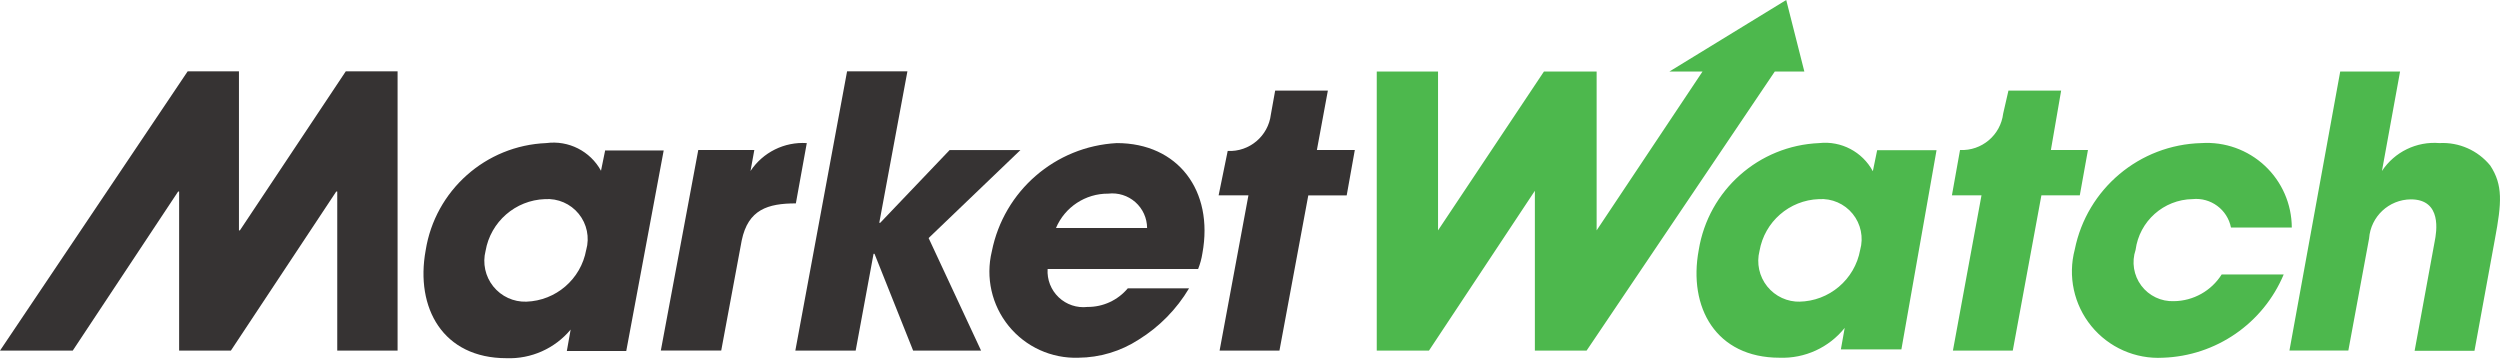
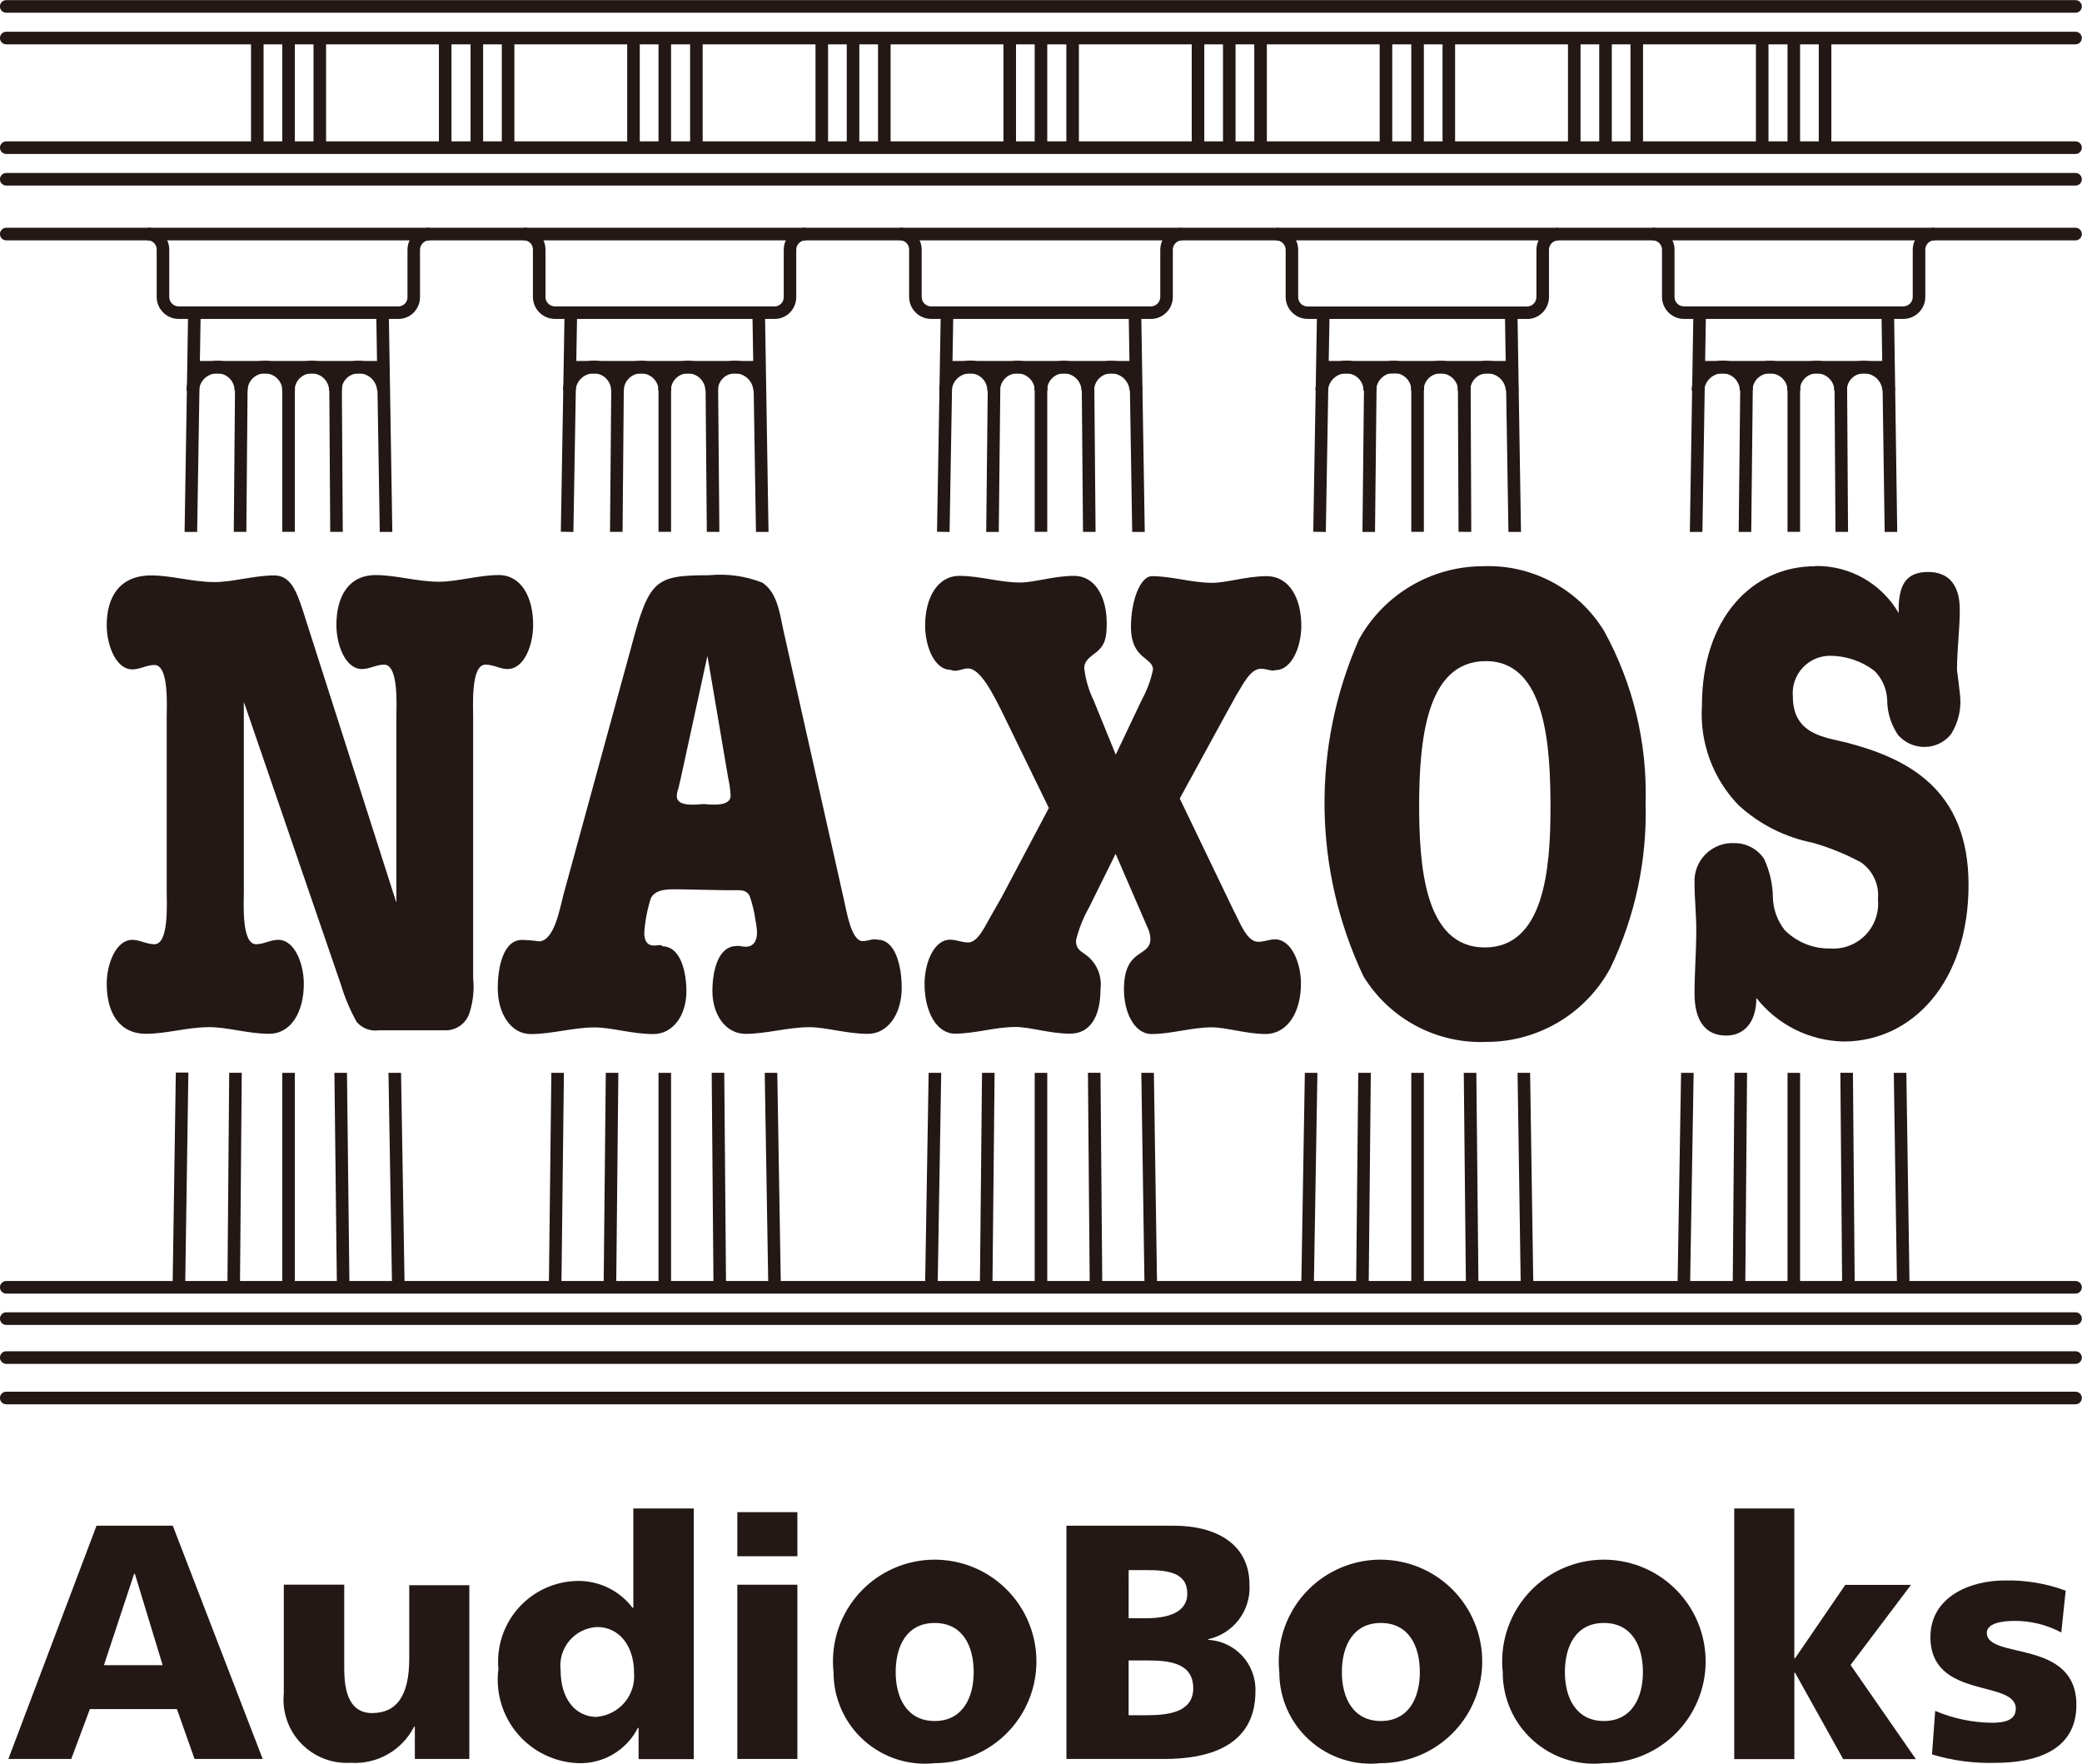
- <svg xmlns="http://www.w3.org/2000/svg" id="marketwatch-logo" width="202.371" height="29" viewBox="0 0 202.371 29">
-   <path id="Path_126876" data-name="Path 126876" d="M30.927,14.667a5.1,5.1,0,0,1-4.845,4.189,3.3,3.3,0,0,1-3.3-4.112,5.058,5.058,0,0,1,4.807-4.189,3.243,3.243,0,0,1,3.34,4.112m1.544-8.108-.347,1.7A4.382,4.382,0,0,0,27.7,6.018a10.309,10.309,0,0,0-9.768,8.687c-.849,4.652,1.39,8.726,6.544,8.726a6.448,6.448,0,0,0,5.193-2.317l-.309,1.737H34.17L37.2,6.617h-4.73ZM40,6.578h4.537l-.309,1.7a5.077,5.077,0,0,1,4.556-2.259L47.9,10.9c-2.278,0-3.861.5-4.382,2.992l-1.66,8.919H36.969Z" transform="translate(16.524 5.564)" fill="#363333" />
-   <path id="Path_126877" data-name="Path 126877" d="M0,0H202.371V28.957H0Z" fill="none" />
-   <path id="Path_126878" data-name="Path 126878" d="M37.539,2.99,33.35,25.6h4.884l1.448-7.838h.077L42.886,25.6h5.5l-4.247-9.112,7.432-7.123H45.84l-5.618,5.888h-.077L42.423,2.99Z" transform="translate(31.031 2.782)" fill="#363333" />
-   <path id="Path_126879" data-name="Path 126879" d="M46.878,12.872a4.556,4.556,0,0,1,4.228-2.78,2.818,2.818,0,0,1,3.147,2.78ZM51.8,6a10.907,10.907,0,0,0-10.116,8.764,6.969,6.969,0,0,0,7.008,8.61,9.092,9.092,0,0,0,4.884-1.467,12.258,12.258,0,0,0,4.073-4.15H52.689a4.208,4.208,0,0,1-3.262,1.506A2.9,2.9,0,0,1,46.2,16.193H58.383a5.792,5.792,0,0,0,.347-1.274C59.658,9.861,56.762,6,51.8,6" transform="translate(38.603 5.583)" fill="#363333" />
-   <path id="Path_126880" data-name="Path 126880" d="M0,0H202.371V28.957H0Z" fill="none" />
-   <path id="Path_126881" data-name="Path 126881" d="M27.992,2.99,19.42,15.866h-.077V2.99h-4.15L0,25.6H5.888L14.421,12.72H14.5V25.6h4.189L27.22,12.72H27.3V25.6h4.884V2.99ZM109.67,9.361H106.6l.888-4.807h-4.266l-.347,1.93A3.359,3.359,0,0,1,99.38,9.438l-.734,3.591h2.413L98.724,25.6h4.845l2.336-12.567h3.108Z" transform="translate(0 2.782)" fill="#363333" />
-   <path id="Path_126882" data-name="Path 126882" d="M135.721,5.791h4.845l-1.467,8.05a5.077,5.077,0,0,1,4.652-2.259,4.961,4.961,0,0,1,4.112,1.815c1.042,1.583.927,3.031.386,5.927l-1.66,9.073h-4.845l1.622-8.842c.154-.772.618-3.417-1.93-3.417a3.417,3.417,0,0,0-3.378,3.166l-1.68,9.073h-4.768ZM115.3,12.143H112.3l.83-4.807h-4.266l-.425,1.853a3.359,3.359,0,0,1-3.494,2.954l-.656,3.668h2.394L104.37,28.378h4.845l2.317-12.567h3.108ZM91.919,24.42a5.1,5.1,0,0,0,4.942-4.189,3.243,3.243,0,0,0-3.34-4.112,5.058,5.058,0,0,0-4.807,4.189,3.3,3.3,0,0,0,3.3,4.112m8.185,3.861H95.3l.309-1.737a6.448,6.448,0,0,1-5.27,2.413c-5.154,0-7.413-4.073-6.544-8.726a10.309,10.309,0,0,1,9.749-8.648,4.382,4.382,0,0,1,4.344,2.278l.348-1.7h4.807ZM90.876,0,81.417,5.791H84.1L75.529,18.648V5.791H71.263L62.691,18.648V5.791H57.73V28.378h4.228l8.571-12.934V28.378h4.189L89.949,5.791h2.394Zm40.269,22.22a11,11,0,0,1-9.768,6.737,6.988,6.988,0,0,1-7.143-8.764,10.733,10.733,0,0,1,10.251-8.61,6.872,6.872,0,0,1,7.316,6.834h-4.923a2.876,2.876,0,0,0-3.108-2.3,4.73,4.73,0,0,0-4.614,4.112,3.147,3.147,0,0,0,3.108,4.15,4.633,4.633,0,0,0,3.861-2.162h5.019Z" transform="translate(53.716)" fill="#4db84d" />
+ <svg xmlns="http://www.w3.org/2000/svg" width="47.236" height="40" viewBox="0 0 47.236 40">
+   <g id="naxos-audiobooks-vector-logo" transform="translate(-23.711 -70.311)">
+     <path id="Line_346" data-name="Line 346" d="M-1.5,4.783l-.285,0,.072-4.806.285,0Z" transform="translate(29.413 94.666)" fill="#231815" />
+     <path id="Line_347" data-name="Line 347" d="M-1.5,4.957l-.285,0,.08-4.981.285,0Z" transform="translate(29.684 77.421)" fill="#231815" />
+     <path id="Line_348" data-name="Line 348" d="M45.3-1.5H-1.647a.143.143,0,0,1-.143-.143.143.143,0,0,1,.143-.143H45.3a.143.143,0,0,1,.143.143A.143.143,0,0,1,45.3-1.5Z" transform="translate(25.5 77.264)" fill="#231815" />
+     <path id="Line_349" data-name="Line 349" d="M45.3-1.5H-1.647a.143.143,0,0,1-.143-.143.143.143,0,0,1,.143-.143H45.3a.143.143,0,0,1,.143.143A.143.143,0,0,1,45.3-1.5Z" transform="translate(25.5 101.158)" fill="#231815" />
+     <path id="Path_126987" data-name="Path 126987" d="M285.59,137.181h-4.981a.5.5,0,0,1-.5-.5v-1.068a.208.208,0,0,0-.208-.216v-.285a.486.486,0,0,1,.352.148.5.5,0,0,1,.141.353v1.068a.214.214,0,0,0,.216.216h4.981a.214.214,0,0,0,.216-.216v-1.068a.5.5,0,0,1,.493-.5v.285a.212.212,0,0,0-.208.216v1.068a.5.5,0,0,1-.5.5Z" transform="translate(-235.772 -59.635)" fill="#231815" />
+     <path id="Line_350" data-name="Line 350" d="M4.264-1.5H0v-.285H4.264Z" transform="translate(45.197 80.285)" fill="#231815" />
+     <path id="Line_351" data-name="Line 351" d="M-1.5,4.955l-.285-.005L-1.7-.031l.285.005Z" transform="translate(46.755 77.424)" fill="#231815" />
+     <path id="Line_352" data-name="Line 352" d="M-1.5,4.773l-.285,0,.08-4.8.285,0Z" transform="translate(46.485 94.677)" fill="#231815" />
+     <path id="Line_353" data-name="Line 353" d="M-1.5,3.738h-.285V0H-1.5Z" transform="translate(48.971 78.638)" fill="#231815" />
+     <path id="Line_354" data-name="Line 354" d="M-1.5,4.8h-.285V0H-1.5Z" transform="translate(48.971 94.65)" fill="#231815" />
+     <path id="Line_355" data-name="Line 355" d="M-1.709,4.957l-.08-4.981.285,0,.08,4.981Z" transform="translate(51.107 77.421)" fill="#231815" />
+     <path id="Line_356" data-name="Line 356" d="M-1.717,4.775l-.072-4.8.285,0,.072,4.8Z" transform="translate(51.394 94.674)" fill="#231815" />
+     <path id="Line_357" data-name="Line 357" d="M-1.5,3.722l-.285,0,.04-3.738.285,0Z" transform="translate(47.871 78.656)" fill="#231815" />
+     <path id="Line_358" data-name="Line 358" d="M-1.5,4.783l-.285,0,.048-4.8.285,0Z" transform="translate(47.728 94.666)" fill="#231815" />
+     <path id="Line_359" data-name="Line 359" d="M-1.757,3.725-1.789-.013l.285,0,.032,3.738Z" transform="translate(50.039 78.652)" fill="#231815" />
+     <path id="Line_360" data-name="Line 360" d="M-1.749,4.785l-.04-4.8.285,0,.04,4.8Z" transform="translate(50.183 94.663)" fill="#231815" />
+     <path id="Path_126988" data-name="Path 126988" d="M306.172,173.687h-.285a.4.4,0,0,0-.4-.391.392.392,0,0,0-.391.391h-.285a.679.679,0,0,1,1.158-.479A.666.666,0,0,1,306.172,173.687Z" transform="translate(-258.697 -94.515)" fill="#231815" />
+     <path id="Path_126989" data-name="Path 126989" d="M319.564,173.687h-.285a.406.406,0,0,0-.4-.391.383.383,0,0,0-.383.391h-.285a.678.678,0,0,1,.193-.477.66.66,0,0,1,.475-.2.694.694,0,0,1,.478.2A.666.666,0,0,1,319.564,173.687Z" transform="translate(-271.029 -94.515)" fill="#231815" />
+     <path id="Path_126990" data-name="Path 126990" d="M292.488,173.687H292.2a.392.392,0,0,0-.392-.391.415.415,0,0,0-.416.391h-.285a.658.658,0,0,1,.213-.481.719.719,0,0,1,.488-.2A.677.677,0,0,1,292.488,173.687Z" transform="translate(-246.088 -94.515)" fill="#231815" />
+     <path id="Path_126991" data-name="Path 126991" d="M332.988,173.687H332.7a.42.42,0,0,0-.415-.391.392.392,0,0,0-.391.391h-.285a.677.677,0,0,1,.677-.677.72.72,0,0,1,.484.195A.657.657,0,0,1,332.988,173.687Z" transform="translate(-283.361 -94.515)" fill="#231815" />
+     <path id="Path_126992" data-name="Path 126992" d="M178.49,137.181h-4.981a.5.5,0,0,1-.5-.5v-1.068a.208.208,0,0,0-.208-.216v-.285a.486.486,0,0,1,.352.148.5.5,0,0,1,.141.353v1.068a.214.214,0,0,0,.216.216h4.981a.207.207,0,0,0,.208-.216v-1.068a.5.5,0,0,1,.5-.5v.285a.214.214,0,0,0-.216.216v1.068a.5.5,0,0,1-.141.353A.486.486,0,0,1,178.49,137.181Z" transform="translate(-137.207 -59.635)" fill="#231815" />
+     <path id="Line_361" data-name="Line 361" d="M4.264-1.5H0v-.285H4.264Z" transform="translate(36.661 80.285)" fill="#231815" />
+     <path id="Line_362" data-name="Line 362" d="M-1.5,4.955l-.285-.005L-1.7-.031l.285.005Z" transform="translate(38.22 77.424)" fill="#231815" />
+     <path id="Line_363" data-name="Line 363" d="M-1.5,4.78l-.285,0,.056-4.8.285,0Z" transform="translate(37.949 94.669)" fill="#231815" />
+     <path id="Line_364" data-name="Line 364" d="M-1.5,3.738h-.285V0H-1.5Z" transform="translate(40.436 78.638)" fill="#231815" />
+     <path id="Line_365" data-name="Line 365" d="M-1.5,4.8h-.285V0H-1.5Z" transform="translate(40.436 94.65)" fill="#231815" />
+     <path id="Line_366" data-name="Line 366" d="M-1.709,4.957l-.08-4.981.285,0,.08,4.981Z" transform="translate(42.571 77.421)" fill="#231815" />
+     <path id="Line_367" data-name="Line 367" d="M-1.709,4.773l-.08-4.8.285,0,.08,4.8Z" transform="translate(42.85 94.677)" fill="#231815" />
+     <path id="Line_368" data-name="Line 368" d="M-1.5,3.725l-.285,0,.032-3.738.285,0Z" transform="translate(39.336 78.652)" fill="#231815" />
+     <path id="Line_369" data-name="Line 369" d="M-1.5,4.783l-.285,0,.048-4.8.285,0Z" transform="translate(39.192 94.666)" fill="#231815" />
+     <path id="Line_370" data-name="Line 370" d="M-1.757,3.725-1.789-.013l.285,0,.032,3.738Z" transform="translate(41.504 78.652)" fill="#231815" />
+     <path id="Line_371" data-name="Line 371" d="M-1.749,4.785l-.04-4.8.285,0,.04,4.8Z" transform="translate(41.647 94.663)" fill="#231815" />
+     <path id="Path_126993" data-name="Path 126993" d="M199.072,173.687h-.285a.4.4,0,0,0-.4-.391.392.392,0,0,0-.391.391h-.285a.677.677,0,0,1,.677-.677.684.684,0,0,1,.481.2A.668.668,0,0,1,199.072,173.687Z" transform="translate(-160.132 -94.515)" fill="#231815" />
+     <path id="Path_126994" data-name="Path 126994" d="M212.464,173.687h-.285a.4.4,0,0,0-.4-.391.388.388,0,0,0-.383.391h-.285a.676.676,0,0,1,.2-.478.66.66,0,0,1,.472-.2.684.684,0,0,1,.481.2A.667.667,0,0,1,212.464,173.687Z" transform="translate(-172.464 -94.515)" fill="#231815" />
+     <path id="Path_126995" data-name="Path 126995" d="M185.388,173.687H185.1a.392.392,0,0,0-.391-.391.414.414,0,0,0-.415.391h-.285a.658.658,0,0,1,.213-.481.718.718,0,0,1,.487-.2A.677.677,0,0,1,185.388,173.687Z" transform="translate(-147.524 -94.515)" fill="#231815" />
+     <path id="Path_126996" data-name="Path 126996" d="M225.888,173.687H225.6a.419.419,0,0,0-.423-.391.388.388,0,0,0-.383.391h-.285a.676.676,0,0,1,.2-.478.661.661,0,0,1,.472-.2.732.732,0,0,1,.49.194A.654.654,0,0,1,225.888,173.687Z" transform="translate(-184.796 -94.515)" fill="#231815" />
+     <path id="Path_126997" data-name="Path 126997" d="M71.391,137.181H66.409a.5.5,0,0,1-.5-.5v-1.068a.208.208,0,0,0-.208-.216v-.285a.486.486,0,0,1,.352.148.5.5,0,0,1,.141.353v1.068a.214.214,0,0,0,.216.216h4.981a.207.207,0,0,0,.208-.216v-1.068a.5.5,0,0,1,.5-.5v.285a.214.214,0,0,0-.216.216v1.068a.5.5,0,0,1-.141.353A.486.486,0,0,1,71.391,137.181Z" transform="translate(-38.643 -59.635)" fill="#231815" />
+     <path id="Line_372" data-name="Line 372" d="M4.272-1.5H0v-.285H4.272Z" transform="translate(28.117 80.285)" fill="#231815" />
+     <path id="Line_373" data-name="Line 373" d="M-1.5,3.738h-.285V0H-1.5Z" transform="translate(31.9 78.638)" fill="#231815" />
+     <path id="Line_374" data-name="Line 374" d="M-1.5,4.8h-.285V0H-1.5Z" transform="translate(31.9 94.65)" fill="#231815" />
+     <path id="Line_375" data-name="Line 375" d="M-1.709,4.957l-.08-4.981.285,0,.08,4.981Z" transform="translate(34.036 77.421)" fill="#231815" />
+     <path id="Line_376" data-name="Line 376" d="M-1.709,4.773l-.08-4.8.285,0,.08,4.8Z" transform="translate(34.314 94.677)" fill="#231815" />
+     <path id="Line_377" data-name="Line 377" d="M-1.5,3.725l-.285,0,.032-3.738.285,0Z" transform="translate(30.8 78.652)" fill="#231815" />
+     <path id="Line_378" data-name="Line 378" d="M-1.5,4.785l-.285,0,.04-4.8.285,0Z" transform="translate(30.656 94.663)" fill="#231815" />
+     <path id="Line_379" data-name="Line 379" d="M-1.765,3.728-1.789-.01l.285,0,.024,3.738Z" transform="translate(32.968 78.649)" fill="#231815" />
+     <path id="Line_380" data-name="Line 380" d="M-1.733,4.78l-.056-4.8.285,0,.056,4.8Z" transform="translate(33.087 94.669)" fill="#231815" />
+     <path id="Path_126998" data-name="Path 126998" d="M91.972,173.687h-.285a.4.4,0,0,0-.4-.391.392.392,0,0,0-.391.391h-.285a.679.679,0,0,1,1.158-.479A.667.667,0,0,1,91.972,173.687Z" transform="translate(-61.568 -94.515)" fill="#231815" />
+     <path id="Path_126999" data-name="Path 126999" d="M105.364,173.687h-.285a.4.4,0,0,0-.4-.391.388.388,0,0,0-.383.391h-.285a.675.675,0,0,1,.2-.478.661.661,0,0,1,.472-.2.684.684,0,0,1,.481.2A.667.667,0,0,1,105.364,173.687Z" transform="translate(-73.9 -94.515)" fill="#231815" />
+     <path id="Path_127000" data-name="Path 127000" d="M78.188,173.687H77.9a.388.388,0,0,0-.383-.391.414.414,0,0,0-.423.391h-.285a.655.655,0,0,1,.215-.482.721.721,0,0,1,.494-.195.661.661,0,0,1,.472.2A.676.676,0,0,1,78.188,173.687Z" transform="translate(-48.868 -94.515)" fill="#231815" />
+     <path id="Path_127001" data-name="Path 127001" d="M118.788,173.687H118.5a.419.419,0,0,0-.423-.391.383.383,0,0,0-.383.391h-.285a.677.677,0,0,1,.193-.477.66.66,0,0,1,.475-.2.732.732,0,0,1,.49.194A.654.654,0,0,1,118.788,173.687Z" transform="translate(-86.232 -94.515)" fill="#231815" />
+     <path id="Path_127002" data-name="Path 127002" d="M392.69,137.181h-4.981a.5.5,0,0,1-.493-.5v-1.068A.214.214,0,0,0,387,135.4v-.285a.5.5,0,0,1,.5.5v1.068a.212.212,0,0,0,.208.216h4.981a.214.214,0,0,0,.216-.216v-1.068a.5.5,0,0,1,.493-.5v.285a.212.212,0,0,0-.208.216v1.068a.5.5,0,0,1-.5.5Z" transform="translate(-334.336 -59.635)" fill="#231815" />
+     <path id="Line_381" data-name="Line 381" d="M4.264-1.5H0v-.285H4.264Z" transform="translate(53.732 80.285)" fill="#231815" />
+     <path id="Line_382" data-name="Line 382" d="M-1.5,4.955l-.285-.005L-1.7-.031l.285.005Z" transform="translate(55.291 77.424)" fill="#231815" />
+     <path id="Line_383" data-name="Line 383" d="M-1.5,4.773l-.285,0,.08-4.8.285,0Z" transform="translate(55.02 94.677)" fill="#231815" />
+     <path id="Line_384" data-name="Line 384" d="M-1.5,3.738h-.285V0H-1.5Z" transform="translate(57.515 78.638)" fill="#231815" />
+     <path id="Line_385" data-name="Line 385" d="M-1.5,4.8h-.285V0H-1.5Z" transform="translate(57.515 94.65)" fill="#231815" />
+     <path id="Line_386" data-name="Line 386" d="M-1.709,4.957l-.08-4.981.285,0,.08,4.981Z" transform="translate(59.643 77.421)" fill="#231815" />
+     <path id="Line_387" data-name="Line 387" d="M-1.717,4.775l-.072-4.8.285,0,.072,4.8Z" transform="translate(59.93 94.674)" fill="#231815" />
+     <path id="Line_388" data-name="Line 388" d="M-1.5,3.722l-.285,0,.04-3.738.285,0Z" transform="translate(56.407 78.656)" fill="#231815" />
+     <path id="Line_389" data-name="Line 389" d="M-1.5,4.783l-.285,0,.048-4.8.285,0Z" transform="translate(56.264 94.666)" fill="#231815" />
+     <path id="Line_390" data-name="Line 390" d="M-1.773,3.731-1.789-.006H-1.5l.016,3.738Z" transform="translate(58.575 78.645)" fill="#231815" />
+     <path id="Line_391" data-name="Line 391" d="M-1.741,4.783l-.048-4.8.285,0,.048,4.8Z" transform="translate(58.71 94.666)" fill="#231815" />
+     <path id="Path_127003" data-name="Path 127003" d="M413.28,173.687h-.285a.4.4,0,0,0-.8,0h-.285a.668.668,0,0,1,.2-.479.686.686,0,0,1,.963,0A.668.668,0,0,1,413.28,173.687Z" transform="translate(-357.261 -94.515)" fill="#231815" />
+     <path id="Path_127004" data-name="Path 127004" d="M426.764,173.687h-.285a.4.4,0,0,0-.4-.391.383.383,0,0,0-.383.391h-.285a.678.678,0,0,1,.193-.477.661.661,0,0,1,.476-.2.684.684,0,0,1,.481.2A.668.668,0,0,1,426.764,173.687Z" transform="translate(-369.685 -94.515)" fill="#231815" />
+     <path id="Path_127005" data-name="Path 127005" d="M399.588,173.687H399.3a.392.392,0,0,0-.391-.391.415.415,0,0,0-.416.391h-.285a.657.657,0,0,1,.213-.481.717.717,0,0,1,.487-.2A.677.677,0,0,1,399.588,173.687Z" transform="translate(-344.653 -94.515)" fill="#231815" />
+     <path id="Path_127006" data-name="Path 127006" d="M440.088,173.687H439.8a.419.419,0,0,0-.423-.391.383.383,0,0,0-.383.391h-.285a.676.676,0,0,1,.193-.477.659.659,0,0,1,.475-.2.732.732,0,0,1,.49.194A.654.654,0,0,1,440.088,173.687Z" transform="translate(-381.925 -94.515)" fill="#231815" />
+     <path id="Path_127007" data-name="Path 127007" d="M499.791,137.181h-4.981a.5.5,0,0,1-.493-.5v-1.068a.214.214,0,0,0-.216-.216v-.285a.5.5,0,0,1,.5.5v1.068a.212.212,0,0,0,.208.216h4.981a.214.214,0,0,0,.216-.216v-1.068a.5.5,0,0,1,.493-.5v.285a.212.212,0,0,0-.208.216v1.068a.5.5,0,0,1-.5.5Z" transform="translate(-432.899 -59.635)" fill="#231815" />
+     <path id="Line_392" data-name="Line 392" d="M4.272-1.5H0v-.285H4.272Z" transform="translate(62.268 80.285)" fill="#231815" />
+     <path id="Line_393" data-name="Line 393" d="M-1.5,4.957l-.285,0,.08-4.981.285,0Z" transform="translate(63.835 77.421)" fill="#231815" />
+     <path id="Line_394" data-name="Line 394" d="M-1.5,4.773l-.285,0,.08-4.8.285,0Z" transform="translate(63.556 94.677)" fill="#231815" />
+     <path id="Line_395" data-name="Line 395" d="M-1.5,3.738h-.285V0H-1.5Z" transform="translate(66.051 78.638)" fill="#231815" />
+     <path id="Line_396" data-name="Line 396" d="M-1.5,4.8h-.285V0H-1.5Z" transform="translate(66.051 94.65)" fill="#231815" />
+     <path id="Line_397" data-name="Line 397" d="M-1.717,4.96-1.789-.022l.285,0,.072,4.981Z" transform="translate(68.187 77.419)" fill="#231815" />
+     <path id="Line_398" data-name="Line 398" d="M-1.717,4.775l-.072-4.8.285,0,.072,4.8Z" transform="translate(68.466 94.674)" fill="#231815" />
+     <path id="Line_399" data-name="Line 399" d="M-1.5,3.722l-.285,0,.04-3.738.285,0Z" transform="translate(64.943 78.656)" fill="#231815" />
+     <path id="Line_400" data-name="Line 400" d="M-1.5,4.785l-.285,0,.04-4.8.285,0Z" transform="translate(64.808 94.663)" fill="#231815" />
+     <path id="Line_401" data-name="Line 401" d="M-1.765,3.728-1.789-.01l.285,0,.024,3.738Z" transform="translate(67.119 78.649)" fill="#231815" />
+     <path id="Line_402" data-name="Line 402" d="M-1.749,4.785l-.04-4.8.285,0,.04,4.8Z" transform="translate(67.254 94.663)" fill="#231815" />
+     <path id="Path_127008" data-name="Path 127008" d="M520.38,173.687h-.285a.4.4,0,0,0-.4-.391.392.392,0,0,0-.4.391h-.285a.668.668,0,0,1,.2-.479.689.689,0,0,1,.966,0A.666.666,0,0,1,520.38,173.687Z" transform="translate(-455.825 -94.515)" fill="#231815" />
+     <path id="Path_127009" data-name="Path 127009" d="M533.864,173.687h-.285a.4.4,0,0,0-.4-.391.383.383,0,0,0-.383.391h-.286a.679.679,0,0,1,.194-.477.659.659,0,0,1,.475-.2.682.682,0,0,1,.481.2A.666.666,0,0,1,533.864,173.687Z" transform="translate(-468.249 -94.515)" fill="#231815" />
+     <path id="Path_127010" data-name="Path 127010" d="M506.688,173.687H506.4a.392.392,0,0,0-.391-.391.414.414,0,0,0-.416.391h-.285a.658.658,0,0,1,.213-.481.719.719,0,0,1,.488-.2A.677.677,0,0,1,506.688,173.687Z" transform="translate(-443.217 -94.515)" fill="#231815" />
+     <path id="Path_127011" data-name="Path 127011" d="M547.288,173.687H547a.419.419,0,0,0-.423-.391.383.383,0,0,0-.384.391h-.285a.682.682,0,0,1,.193-.477.662.662,0,0,1,.476-.2.732.732,0,0,1,.49.194A.654.654,0,0,1,547.288,173.687Z" transform="translate(-480.581 -94.515)" fill="#231815" />
+     <path id="Line_403" data-name="Line 403" d="M45.3-1.5H-1.647a.143.143,0,0,1-.143-.143.143.143,0,0,1,.143-.143H45.3a.143.143,0,0,1,.143.143A.143.143,0,0,1,45.3-1.5Z" transform="translate(25.5 76.021)" fill="#231815" />
+     <path id="Line_404" data-name="Line 404" d="M45.3-1.5H-1.647a.143.143,0,0,1-.143-.143.143.143,0,0,1,.143-.143H45.3a.143.143,0,0,1,.143.143A.143.143,0,0,1,45.3-1.5Z" transform="translate(25.5 75.304)" fill="#231815" />
+     <path id="Line_405" data-name="Line 405" d="M45.3-1.5H-1.647a.143.143,0,0,1-.143-.143.143.143,0,0,1,.143-.143H45.3a.143.143,0,0,1,.143.143A.143.143,0,0,1,45.3-1.5Z" transform="translate(25.5 72.817)" fill="#231815" />
+     <path id="Line_406" data-name="Line 406" d="M45.3-1.5H-1.647a.143.143,0,0,1-.143-.143.143.143,0,0,1,.143-.143H45.3a.143.143,0,0,1,.143.143A.143.143,0,0,1,45.3-1.5Z" transform="translate(25.5 72.1)" fill="#231815" />
+     <path id="Line_407" data-name="Line 407" d="M45.3-1.5H-1.647a.143.143,0,0,1-.143-.143.143.143,0,0,1,.143-.143H45.3a.143.143,0,0,1,.143.143A.143.143,0,0,1,45.3-1.5Z" transform="translate(25.5 101.868)" fill="#231815" />
+     <path id="Line_408" data-name="Line 408" d="M45.3-1.5H-1.647a.143.143,0,0,1-.143-.143.143.143,0,0,1,.143-.143H45.3a.143.143,0,0,1,.143.143A.143.143,0,0,1,45.3-1.5Z" transform="translate(25.5 103.669)" fill="#231815" />
+     <path id="Line_409" data-name="Line 409" d="M45.3-1.5H-1.647a.143.143,0,0,1-.143-.143.143.143,0,0,1,.143-.143H45.3a.143.143,0,0,1,.143.143A.143.143,0,0,1,45.3-1.5Z" transform="translate(25.5 102.752)" fill="#231815" />
+     <path id="Line_410" data-name="Line 410" d="M-1.5,2.511h-.285V0H-1.5Z" transform="translate(48.971 71.147)" fill="#231815" />
+     <path id="Line_411" data-name="Line 411" d="M-1.5,2.487h-.285V0H-1.5Z" transform="translate(48.262 71.171)" fill="#231815" />
+     <path id="Line_412" data-name="Line 412" d="M-1.5,2.487h-.285V0H-1.5Z" transform="translate(49.689 71.171)" fill="#231815" />
+     <path id="Line_413" data-name="Line 413" d="M-1.5,2.511h-.285V0H-1.5Z" transform="translate(53.243 71.147)" fill="#231815" />
+     <path id="Line_414" data-name="Line 414" d="M-1.5,2.487h-.285V0H-1.5Z" transform="translate(52.534 71.171)" fill="#231815" />
+     <path id="Line_415" data-name="Line 415" d="M-1.5,2.487h-.285V0H-1.5Z" transform="translate(53.953 71.171)" fill="#231815" />
+     <path id="Line_416" data-name="Line 416" d="M-1.5,2.511h-.285V0H-1.5Z" transform="translate(57.515 71.147)" fill="#231815" />
+     <path id="Line_417" data-name="Line 417" d="M-1.5,2.487h-.285V0H-1.5Z" transform="translate(56.798 71.171)" fill="#231815" />
+     <path id="Line_418" data-name="Line 418" d="M-1.5,2.487h-.285V0H-1.5Z" transform="translate(58.224 71.171)" fill="#231815" />
+     <path id="Line_419" data-name="Line 419" d="M-1.5,2.511h-.285V0H-1.5Z" transform="translate(61.779 71.147)" fill="#231815" />
+     <path id="Line_420" data-name="Line 420" d="M-1.5,2.487h-.285V0H-1.5Z" transform="translate(61.07 71.171)" fill="#231815" />
+     <path id="Line_421" data-name="Line 421" d="M-1.5,2.487h-.285V0H-1.5Z" transform="translate(62.488 71.171)" fill="#231815" />
+     <path id="Line_422" data-name="Line 422" d="M-1.5,2.511h-.285V0H-1.5Z" transform="translate(66.051 71.147)" fill="#231815" />
+     <path id="Line_423" data-name="Line 423" d="M-1.5,2.487h-.285V0H-1.5Z" transform="translate(65.334 71.171)" fill="#231815" />
+     <path id="Line_424" data-name="Line 424" d="M-1.5,2.487h-.285V0H-1.5Z" transform="translate(66.76 71.171)" fill="#231815" />
+     <path id="Line_425" data-name="Line 425" d="M-1.5,2.511h-.285V0H-1.5Z" transform="translate(44.707 71.147)" fill="#231815" />
+     <path id="Line_426" data-name="Line 426" d="M-1.5,2.487h-.285V0H-1.5Z" transform="translate(43.998 71.171)" fill="#231815" />
+     <path id="Line_427" data-name="Line 427" d="M-1.5,2.487h-.285V0H-1.5Z" transform="translate(45.417 71.171)" fill="#231815" />
+     <path id="Line_428" data-name="Line 428" d="M-1.5,2.511h-.285V0H-1.5Z" transform="translate(40.436 71.147)" fill="#231815" />
+     <path id="Line_429" data-name="Line 429" d="M-1.5,2.487h-.285V0H-1.5Z" transform="translate(39.726 71.171)" fill="#231815" />
+     <path id="Line_430" data-name="Line 430" d="M-1.5,2.487h-.285V0H-1.5Z" transform="translate(41.153 71.171)" fill="#231815" />
+     <path id="Line_431" data-name="Line 431" d="M-1.5,2.511h-.285V0H-1.5Z" transform="translate(36.172 71.147)" fill="#231815" />
+     <path id="Line_432" data-name="Line 432" d="M-1.5,2.487h-.285V0H-1.5Z" transform="translate(35.454 71.171)" fill="#231815" />
+     <path id="Line_433" data-name="Line 433" d="M-1.5,2.487h-.285V0H-1.5Z" transform="translate(36.881 71.171)" fill="#231815" />
+     <path id="Line_434" data-name="Line 434" d="M-1.5,2.511h-.285V0H-1.5Z" transform="translate(31.9 71.147)" fill="#231815" />
+     <path id="Line_435" data-name="Line 435" d="M-1.5,2.487h-.285V0H-1.5Z" transform="translate(31.191 71.171)" fill="#231815" />
+     <path id="Line_436" data-name="Line 436" d="M-1.5,2.487h-.285V0H-1.5Z" transform="translate(32.609 71.171)" fill="#231815" />
+     <path id="Path_127012" data-name="Path 127012" d="M60.667,241.42l-2.128-6.647c-.135-.406-.271-.765-.638-.765-.454,0-.94.151-1.355.151-.494,0-.98-.151-1.435-.151-.725,0-1.012.494-1.012,1.132,0,.446.207,1,.582,1,.175,0,.327-.1.5-.1.335,0,.279.924.279,1.211v3.913c0,.279.056,1.211-.279,1.211-.175,0-.335-.1-.5-.1-.375,0-.582.55-.582,1,0,.646.279,1.132.893,1.132.462,0,.94-.151,1.435-.151.414,0,.893.151,1.355.151.5,0,.789-.494.789-1.132,0-.446-.2-1-.582-1-.175,0-.327.1-.5.1-.335,0-.279-.925-.279-1.211v-4.288l2.2,6.408a4.35,4.35,0,0,0,.359.853.558.558,0,0,0,.5.191h1.546a.569.569,0,0,0,.518-.406,1.914,1.914,0,0,0,.08-.773v-5.906c0-.279-.056-1.211.279-1.211.183,0,.335.1.5.1.383,0,.582-.55.582-1,0-.646-.279-1.132-.781-1.132-.454,0-.94.151-1.355.151-.494,0-.98-.151-1.435-.151-.622,0-.893.494-.893,1.132,0,.446.2,1,.582,1,.167,0,.327-.1.5-.1.335,0,.279.925.279,1.211v4.176" transform="translate(-27.967 -150.643)" fill="#231815" />
+     <path id="Path_127013" data-name="Path 127013" d="M170.158,235.822l.47,2.766a2.38,2.38,0,0,1,.056.406c0,.279-.526.191-.614.191s-.606.088-.606-.175a.413.413,0,0,1,.032-.167l.056-.239.606-2.781m.375,5.316h.247c.12,0,.279-.016.343.151a2.912,2.912,0,0,1,.128.55,1.4,1.4,0,0,1,.032.263c0,.207-.1.319-.255.319-.088,0-.175-.032-.207-.016-.43,0-.55.582-.55,1.02,0,.55.311.972.749.972.478,0,.964-.151,1.45-.151.375,0,.853.151,1.331.151.446,0,.765-.446.765-1.044,0-.462-.128-1.092-.55-1.092-.1-.032-.215.032-.335.032-.263,0-.367-.686-.43-.957l-1.371-6.1c-.088-.43-.151-.861-.478-1.076a2.62,2.62,0,0,0-1.211-.167c-1.219,0-1.355.1-1.761,1.626l-1.538,5.619c-.088.343-.215,1.06-.558,1.06a3.193,3.193,0,0,0-.383-.032c-.43,0-.55.63-.55,1.092,0,.6.311,1.044.749,1.044.478,0,.964-.151,1.451-.151.375,0,.853.151,1.331.151.438,0,.749-.415.749-.972,0-.43-.127-1.02-.55-1.02-.008-.048-.1-.016-.183-.016-.151,0-.223-.1-.223-.287a3.216,3.216,0,0,1,.151-.789c.112-.223.438-.2.622-.2Z" transform="translate(-130.397 -150.633)" fill="#231815" />
+     <path id="Path_127014" data-name="Path 127014" d="M289.721,239.468l-1.076,2.032-.223.391c-.135.223-.3.629-.534.629-.135,0-.271-.063-.406-.063-.383,0-.582.55-.582,1,0,.646.279,1.132.693,1.132.447,0,.908-.152,1.371-.152.327,0,.789.152,1.235.152.478,0,.693-.415.693-1.012a.829.829,0,0,0-.366-.8c-.1-.072-.191-.12-.191-.3a2.937,2.937,0,0,1,.3-.757l.6-1.211.725,1.674a.636.636,0,0,1,.064.255c0,.43-.6.191-.6,1.147,0,.5.223,1.012.629,1.012.446,0,.909-.152,1.363-.152.327,0,.789.152,1.235.152.5-.016.789-.51.789-1.148,0-.446-.207-1-.59-1-.127,0-.239.056-.383.056-.255,0-.415-.446-.55-.7l-1.227-2.551,1.076-1.969.207-.375c.143-.223.311-.6.558-.6.127,0,.247.064.327.032.382,0,.59-.55.59-1,0-.646-.279-1.132-.789-1.132-.446,0-.908.151-1.235.151-.454,0-.916-.151-1.363-.151-.271,0-.478.566-.478,1.148,0,.749.5.685.5.972a2.436,2.436,0,0,1-.255.686l-.59,1.243-.5-1.227a2.3,2.3,0,0,1-.215-.733c0-.183.159-.271.247-.343.223-.167.263-.343.263-.677,0-.6-.263-1.076-.741-1.076-.446,0-.908.151-1.227.151-.454,0-.917-.151-1.371-.151-.5,0-.781.494-.781,1.132,0,.447.2,1,.582,1,.127.064.255-.032.391-.032.3,0,.613.677.765.972l1.068,2.192" transform="translate(-242.213 -150.828)" fill="#231815" />
+     <path id="Path_127015" data-name="Path 127015" d="M404.458,233.652c1.371,0,1.466,1.953,1.466,3.332s-.143,3.164-1.49,3.164c-1.379,0-1.49-1.881-1.49-3.26.008-1.411.151-3.236,1.514-3.236m-.088-2.152a3.214,3.214,0,0,0-2.79,1.658,9.193,9.193,0,0,0,.1,7.643,3.117,3.117,0,0,0,2.789,1.49,3.192,3.192,0,0,0,2.813-1.674,8.113,8.113,0,0,0,.8-3.746,7.634,7.634,0,0,0-.94-3.9A3.077,3.077,0,0,0,404.371,231.5Z" transform="translate(-347.036 -148.343)" fill="#231815" />
+     <path id="Path_127016" data-name="Path 127016" d="M508.833,231.5c-1.426,0-2.566,1.179-2.566,3.164a2.977,2.977,0,0,0,.829,2.255,3.491,3.491,0,0,0,1.682.853,5.4,5.4,0,0,1,1.1.447.908.908,0,0,1,.382.837,1.018,1.018,0,0,1-1.084,1.116,1.418,1.418,0,0,1-1.028-.415,1.241,1.241,0,0,1-.271-.749,2.139,2.139,0,0,0-.2-.869.8.8,0,0,0-.669-.358.862.862,0,0,0-.909.908c0,.359.04.7.04,1.06,0,.494-.04.972-.04,1.442,0,.63.255.956.717.956.407,0,.686-.3.686-.853a2.588,2.588,0,0,0,1.977.988c1.578,0,2.837-1.371,2.837-3.554s-1.4-2.869-2.766-3.228c-.494-.12-1.22-.183-1.22-1.044a.848.848,0,0,1,.853-.925,1.674,1.674,0,0,1,1,.343.993.993,0,0,1,.287.654,1.417,1.417,0,0,0,.247.8.786.786,0,0,0,.6.271.769.769,0,0,0,.6-.287,1.378,1.378,0,0,0,.2-.94c-.016-.159-.04-.343-.063-.518,0-.462.063-.909.063-1.371,0-.6-.287-.853-.717-.853-.5,0-.685.287-.669.932a2.144,2.144,0,0,0-1.889-1.068" transform="translate(-443.943 -148.343)" fill="#231815" />
+     <path id="Path_127017" data-name="Path 127017" d="M28.969,505.692h-.016l-.685,2.072H29.6l-.63-2.072M28.1,504.6H29.83l2.04,5.292H30.324l-.4-1.131H27.949l-.422,1.131H26.1Z" transform="translate(-2.199 -399.677)" fill="#231815" />
+     <path id="Path_127018" data-name="Path 127018" d="M108.716,525.354h-1.243v-.734h-.016a1.505,1.505,0,0,1-1.443.821,1.436,1.436,0,0,1-1.514-1.578V521.4h1.371v1.913c0,.741.255,1,.63,1,.558,0,.845-.391.845-1.235v-1.666h1.363v3.945" transform="translate(-74.35 -415.139)" fill="#231815" />
+     <path id="Path_127019" data-name="Path 127019" d="M167.84,504.426a.925.925,0,0,0,.837-1c0-.605-.335-1.036-.837-1.036a.875.875,0,0,0-.829.98c0,.63.319,1.06.829,1.06m2.2.957H168.78v-.709h-.016a1.461,1.461,0,0,1-1.355.8,1.894,1.894,0,0,1-1.809-2.136,1.83,1.83,0,0,1,1.69-1.993,1.544,1.544,0,0,1,1.355.606h.016V499.7h1.371v5.683Z" transform="translate(-130.581 -395.168)" fill="#231815" />
+     <path id="Path_127020" data-name="Path 127020" d="M233.6,502.442h1.363v3.953H233.6v-3.953m1.363-.646H233.6v-1h1.363Z" transform="translate(-193.161 -396.18)" fill="#231815" />
+     <path id="Path_127021" data-name="Path 127021" d="M264.18,522.372c0-.6-.255-1.116-.885-1.116s-.885.518-.885,1.116c0,.582.255,1.108.885,1.108s.885-.526.885-1.108m-3.18,0a2.308,2.308,0,1,1,2.3,2.064A2.072,2.072,0,0,1,261,522.372Z" transform="translate(-218.378 -414.126)" fill="#231815" />
+     <path id="Path_127022" data-name="Path 127022" d="M328.711,508.9h.414c.518,0,1.052-.08,1.052-.614,0-.574-.55-.629-1.036-.629h-.43V508.9m0-2.2h.391c.462,0,.94-.111.94-.558,0-.486-.454-.534-.924-.534h-.406Zm-1.411-2.1h2.431c.988,0,1.722.431,1.722,1.339a1.193,1.193,0,0,1-.933,1.235v.016a1.132,1.132,0,0,1,1.068,1.172c0,1.267-1.116,1.53-2.064,1.53H327.3Z" transform="translate(-279.394 -399.677)" fill="#231815" />
+     <path id="Path_127023" data-name="Path 127023" d="M391.088,522.372c0-.6-.255-1.116-.884-1.116s-.885.518-.885,1.116c0,.582.255,1.108.885,1.108s.884-.526.884-1.108m-3.188,0a2.308,2.308,0,1,1,2.3,2.064A2.072,2.072,0,0,1,387.9,522.372Z" transform="translate(-335.164 -414.126)" fill="#231815" />
+     <path id="Path_127024" data-name="Path 127024" d="M454.68,522.372c0-.6-.255-1.116-.885-1.116s-.885.518-.885,1.116c0,.582.255,1.108.885,1.108s.885-.526.885-1.108m-3.18,0a2.308,2.308,0,1,1,2.295,2.064A2.067,2.067,0,0,1,451.5,522.372Z" transform="translate(-393.695 -414.126)" fill="#231815" />
+     <path id="Path_127025" data-name="Path 127025" d="M517.4,499.7h1.363v3.4h.016l1.14-1.666h1.491l-1.371,1.817,1.482,2.136h-1.649l-1.092-1.96h-.016v1.96H517.4V499.7" transform="translate(-454.343 -395.168)" fill="#231815" />
+     <path id="Path_127026" data-name="Path 127026" d="M573.4,523.157a3.408,3.408,0,0,0,1.283.271c.279,0,.55-.048.55-.319,0-.669-1.937-.2-1.937-1.626,0-.908.893-1.283,1.682-1.283a3.724,3.724,0,0,1,1.387.231l-.1.949a2.216,2.216,0,0,0-1.06-.263c-.294,0-.63.056-.63.271,0,.613,2.033.127,2.033,1.634,0,1.052-.949,1.315-1.841,1.315a4.5,4.5,0,0,1-1.435-.191l.072-.988" transform="translate(-505.788 -414.034)" fill="#231815" />
+   </g>
</svg>
